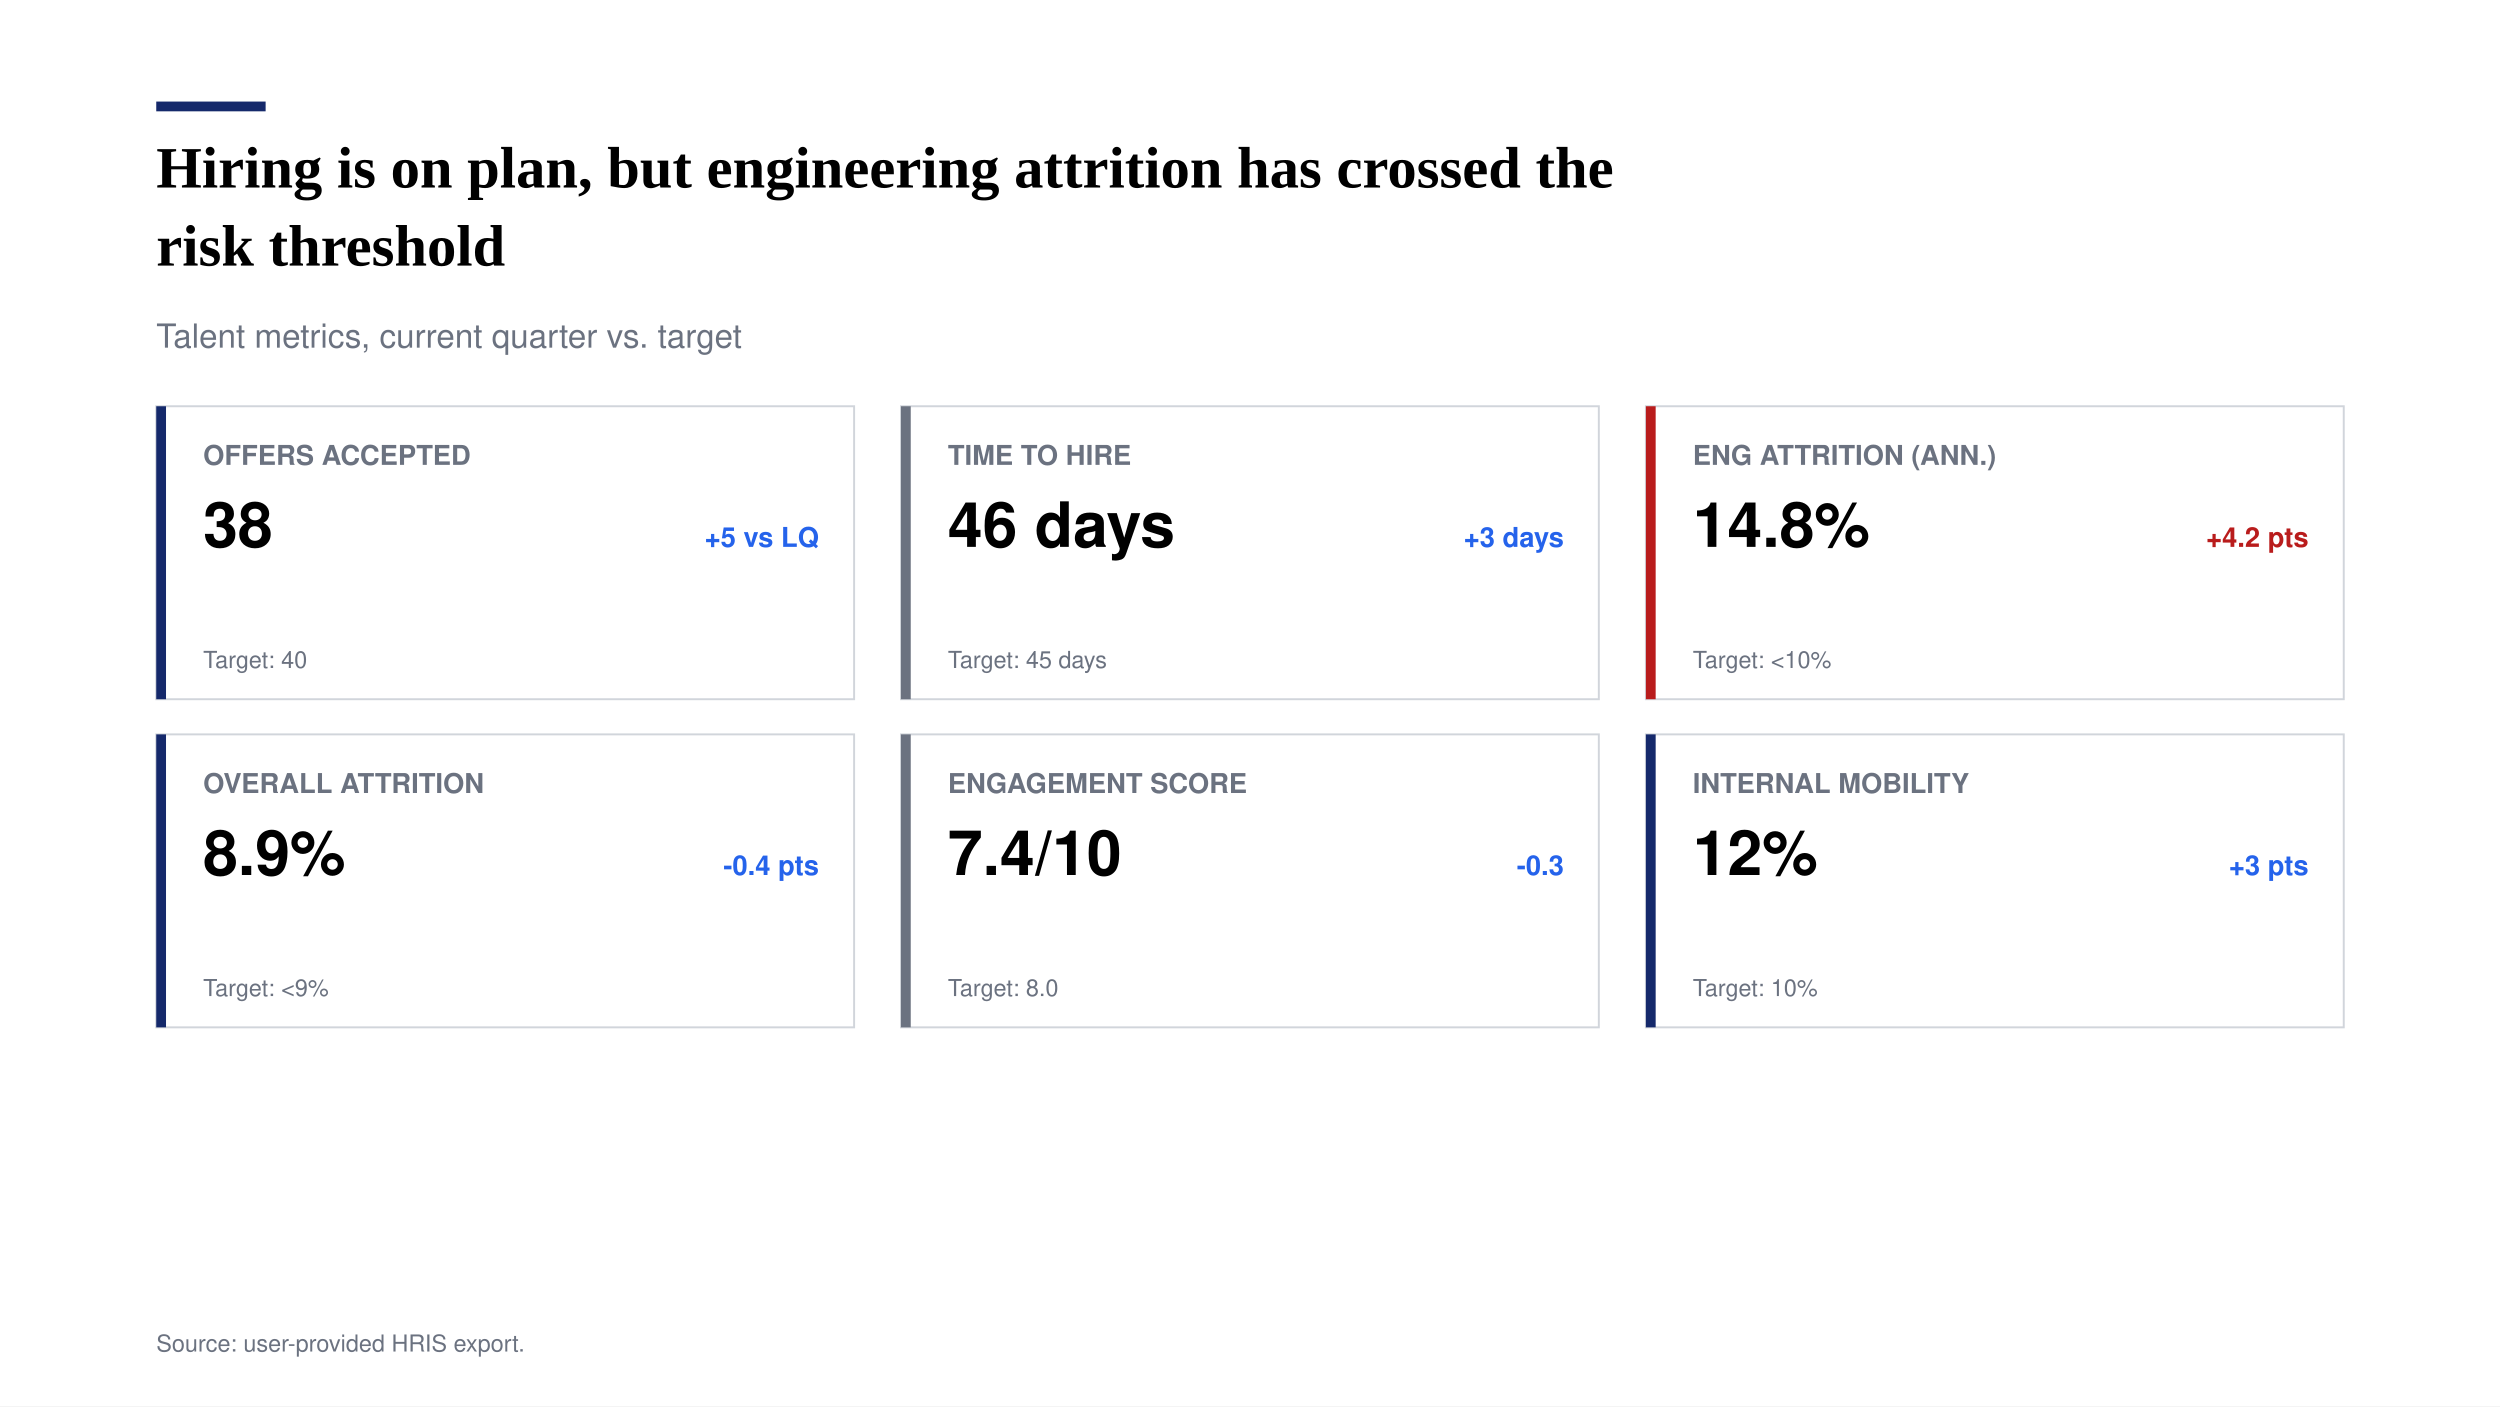
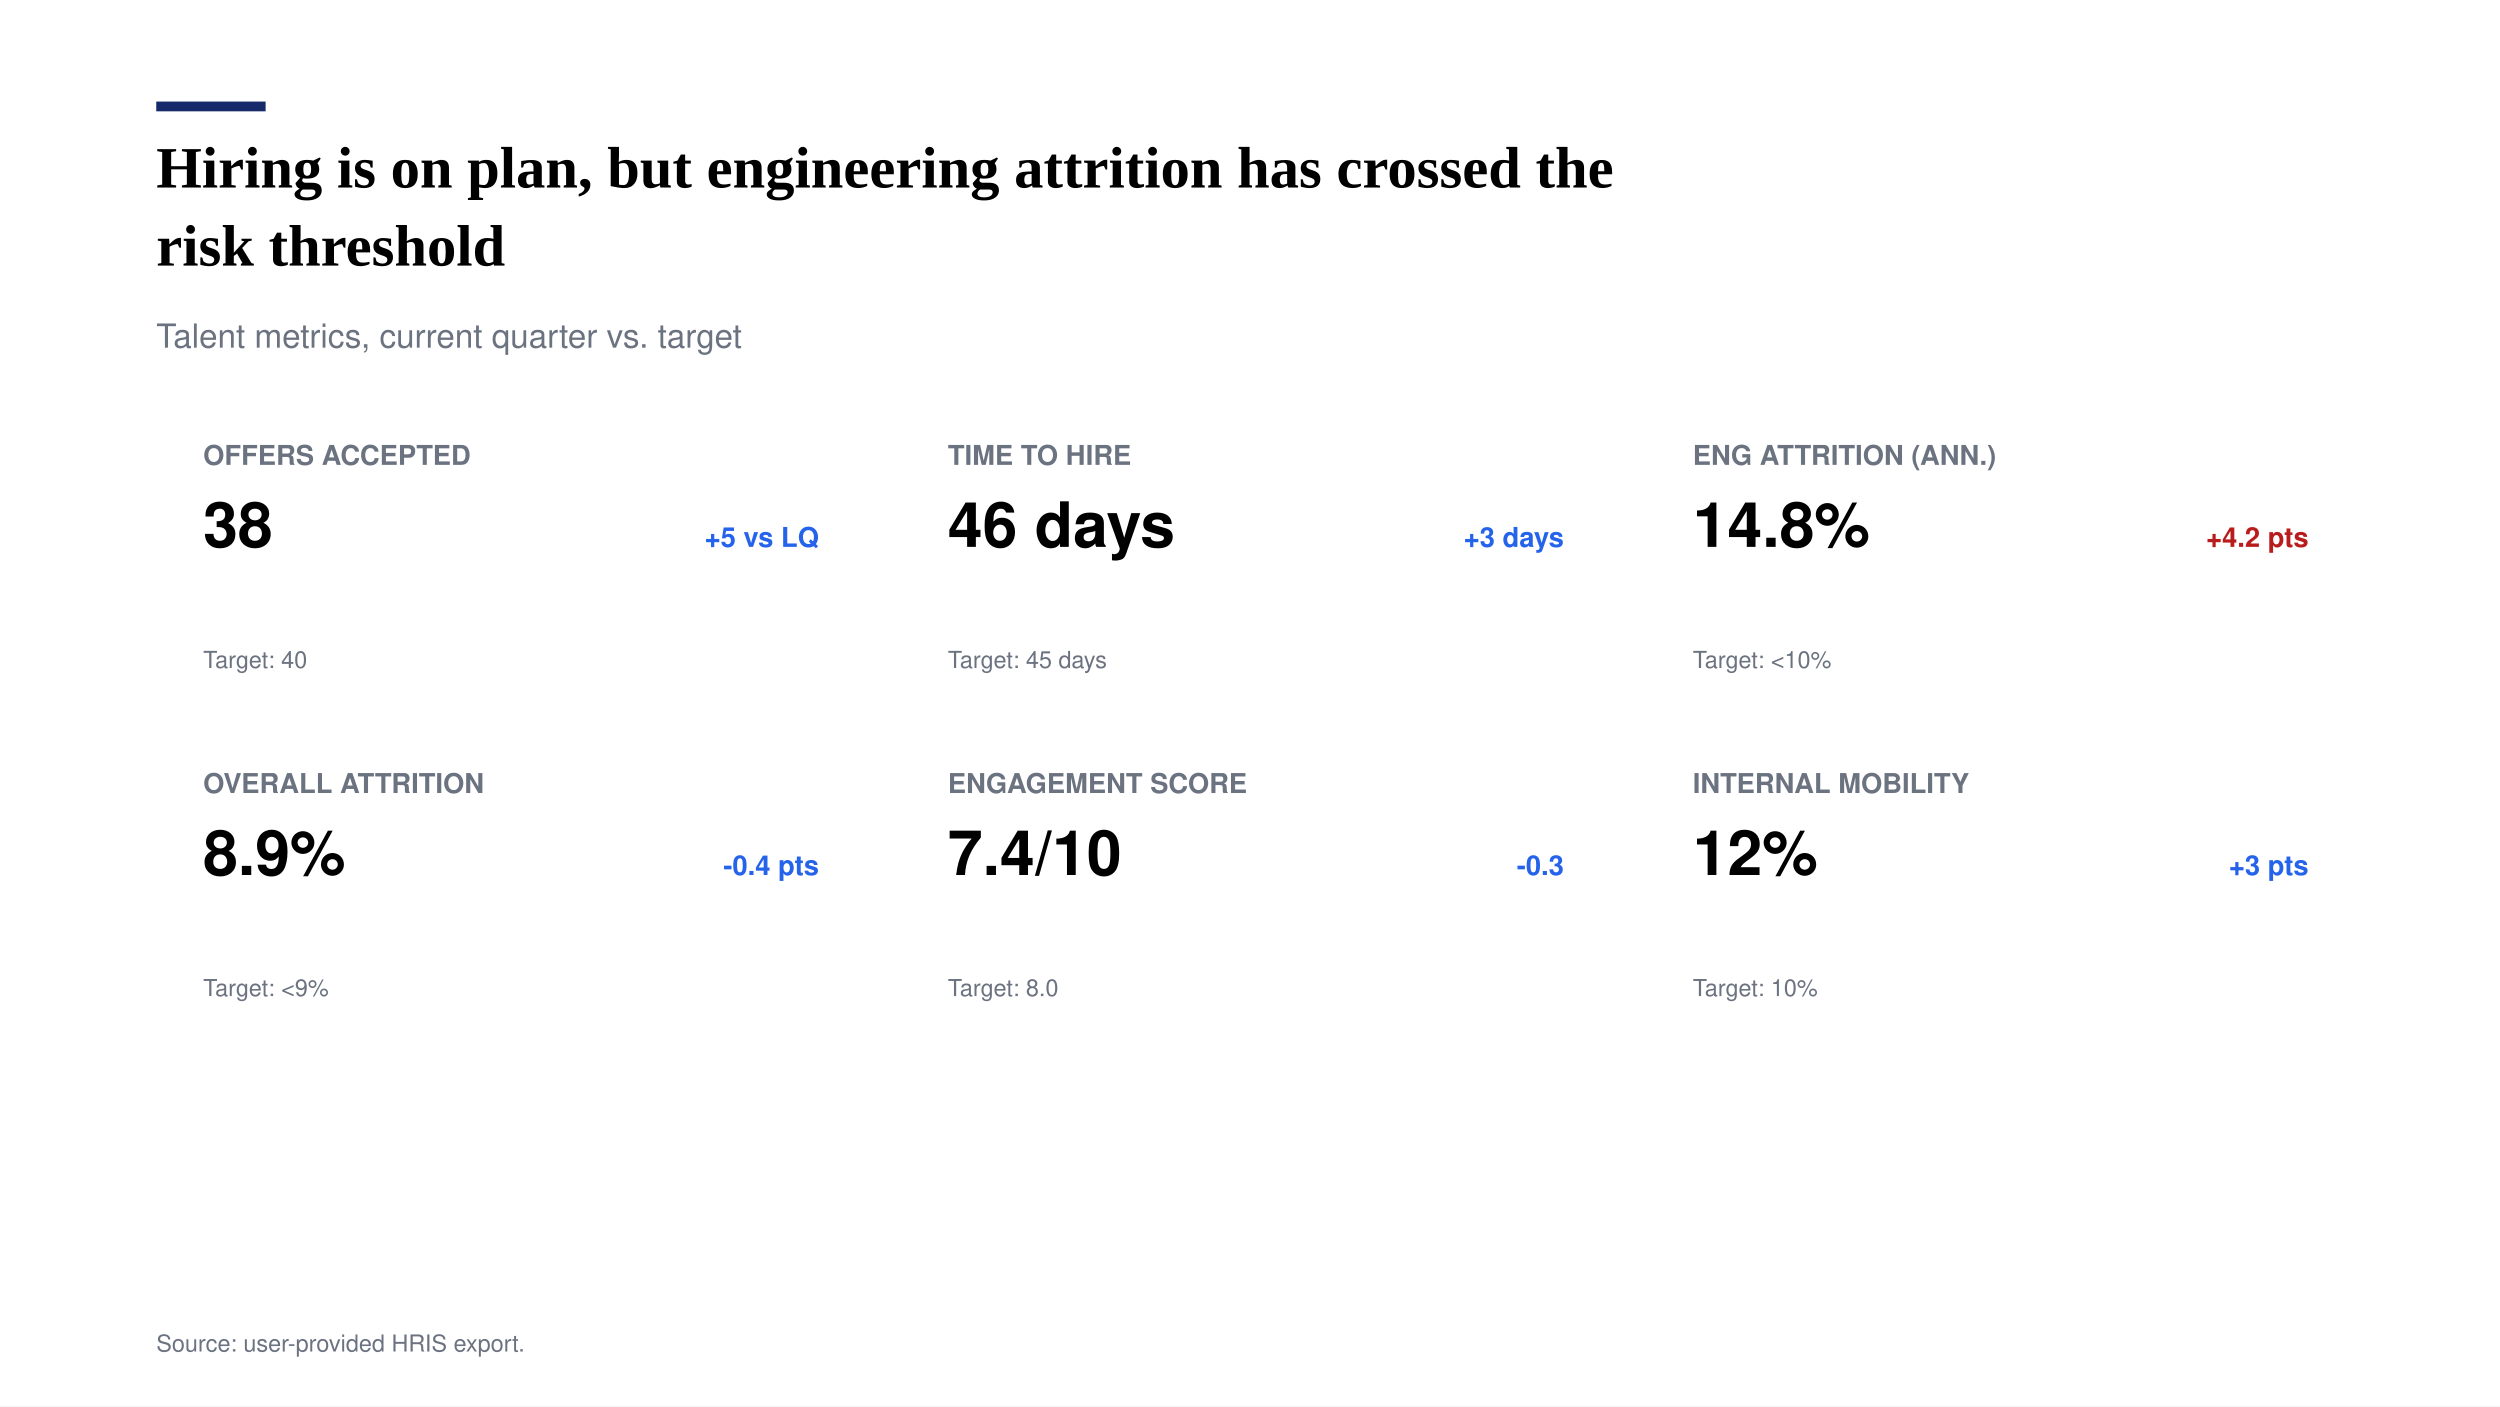
<svg xmlns="http://www.w3.org/2000/svg" viewBox="0 0 1280 720" width="1280" height="720" role="img" aria-label="Hiring is on plan, but engineering attrition has crossed the risk threshold">
  <rect width="1280" height="720" fill="#FFFFFF" />
  <rect x="80.0" y="52.0" width="56.0" height="5.0" fill="#15296B" stroke="none" />
  <text x="80.0" y="96.0" font-family="Georgia, 'Times New Roman', 'Hiragino Mincho ProN', 'Yu Mincho', serif" font-size="30" fill="#000000" font-weight="bold" text-anchor="start">Hiring is on plan, but engineering attrition has crossed the</text>
  <text x="80.0" y="136.0" font-family="Georgia, 'Times New Roman', 'Hiragino Mincho ProN', 'Yu Mincho', serif" font-size="30" fill="#000000" font-weight="bold" text-anchor="start">risk threshold</text>
  <text x="80.0" y="178.0" font-family="'Helvetica Neue', Helvetica, Arial, 'Hiragino Sans', 'Yu Gothic', 'Noto Sans JP', 'Meiryo', sans-serif" font-size="17" fill="#6B7280" font-weight="normal" text-anchor="start">Talent metrics, current quarter vs. target</text>
-   <rect x="80.0" y="208.0" width="357.3" height="150.0" fill="#FFFFFF" stroke="#D1D5DB" />
-   <rect x="80.0" y="208.0" width="5.0" height="150.0" fill="#15296B" stroke="none" />
+   <rect x="80.0" y="208.0" width="357.3" height="150.0" fill="#FFFFFF" stroke="none" />
  <text x="104.0" y="238.0" font-family="'Helvetica Neue', Helvetica, Arial, 'Hiragino Sans', 'Yu Gothic', 'Noto Sans JP', 'Meiryo', sans-serif" font-size="14" fill="#6B7280" font-weight="600" text-anchor="start">OFFERS ACCEPTED</text>
  <text x="104.0" y="280.0" font-family="'Helvetica Neue', Helvetica, Arial, 'Hiragino Sans', 'Yu Gothic', 'Noto Sans JP', 'Meiryo', sans-serif" font-size="32" fill="#000000" font-weight="bold" text-anchor="start">38</text>
  <text x="419.3" y="280.0" font-family="'Helvetica Neue', Helvetica, Arial, 'Hiragino Sans', 'Yu Gothic', 'Noto Sans JP', 'Meiryo', sans-serif" font-size="14" fill="#2563EB" font-weight="600" text-anchor="end">+5 vs LQ</text>
  <text x="104.0" y="342.0" font-family="'Helvetica Neue', Helvetica, Arial, 'Hiragino Sans', 'Yu Gothic', 'Noto Sans JP', 'Meiryo', sans-serif" font-size="12" fill="#6B7280" font-weight="normal" text-anchor="start">Target: 40</text>
-   <rect x="461.3" y="208.0" width="357.3" height="150.0" fill="#FFFFFF" stroke="#D1D5DB" />
-   <rect x="461.3" y="208.0" width="5.0" height="150.0" fill="#6B7280" stroke="none" />
+   <rect x="461.3" y="208.0" width="357.3" height="150.0" fill="#FFFFFF" stroke="none" />
  <text x="485.3" y="238.0" font-family="'Helvetica Neue', Helvetica, Arial, 'Hiragino Sans', 'Yu Gothic', 'Noto Sans JP', 'Meiryo', sans-serif" font-size="14" fill="#6B7280" font-weight="600" text-anchor="start">TIME TO HIRE</text>
  <text x="485.3" y="280.0" font-family="'Helvetica Neue', Helvetica, Arial, 'Hiragino Sans', 'Yu Gothic', 'Noto Sans JP', 'Meiryo', sans-serif" font-size="32" fill="#000000" font-weight="bold" text-anchor="start">46 days</text>
  <text x="800.7" y="280.0" font-family="'Helvetica Neue', Helvetica, Arial, 'Hiragino Sans', 'Yu Gothic', 'Noto Sans JP', 'Meiryo', sans-serif" font-size="14" fill="#2563EB" font-weight="600" text-anchor="end">+3 days</text>
  <text x="485.3" y="342.0" font-family="'Helvetica Neue', Helvetica, Arial, 'Hiragino Sans', 'Yu Gothic', 'Noto Sans JP', 'Meiryo', sans-serif" font-size="12" fill="#6B7280" font-weight="normal" text-anchor="start">Target: 45 days</text>
-   <rect x="842.7" y="208.0" width="357.3" height="150.0" fill="#FFFFFF" stroke="#D1D5DB" />
-   <rect x="842.7" y="208.0" width="5.0" height="150.0" fill="#B91C1C" stroke="none" />
+   <rect x="842.7" y="208.0" width="357.3" height="150.0" fill="#FFFFFF" stroke="none" />
  <text x="866.7" y="238.0" font-family="'Helvetica Neue', Helvetica, Arial, 'Hiragino Sans', 'Yu Gothic', 'Noto Sans JP', 'Meiryo', sans-serif" font-size="14" fill="#6B7280" font-weight="600" text-anchor="start">ENG ATTRITION (ANN.)</text>
  <text x="866.7" y="280.0" font-family="'Helvetica Neue', Helvetica, Arial, 'Hiragino Sans', 'Yu Gothic', 'Noto Sans JP', 'Meiryo', sans-serif" font-size="32" fill="#000000" font-weight="bold" text-anchor="start">14.8%</text>
  <text x="1182.0" y="280.0" font-family="'Helvetica Neue', Helvetica, Arial, 'Hiragino Sans', 'Yu Gothic', 'Noto Sans JP', 'Meiryo', sans-serif" font-size="14" fill="#B91C1C" font-weight="600" text-anchor="end">+4.2 pts</text>
  <text x="866.7" y="342.0" font-family="'Helvetica Neue', Helvetica, Arial, 'Hiragino Sans', 'Yu Gothic', 'Noto Sans JP', 'Meiryo', sans-serif" font-size="12" fill="#6B7280" font-weight="normal" text-anchor="start">Target: &lt;10%</text>
-   <rect x="80.0" y="376.0" width="357.3" height="150.0" fill="#FFFFFF" stroke="#D1D5DB" />
-   <rect x="80.0" y="376.0" width="5.0" height="150.0" fill="#15296B" stroke="none" />
+   <rect x="80.0" y="376.0" width="357.3" height="150.0" fill="#FFFFFF" stroke="none" />
  <text x="104.0" y="406.0" font-family="'Helvetica Neue', Helvetica, Arial, 'Hiragino Sans', 'Yu Gothic', 'Noto Sans JP', 'Meiryo', sans-serif" font-size="14" fill="#6B7280" font-weight="600" text-anchor="start">OVERALL ATTRITION</text>
  <text x="104.0" y="448.0" font-family="'Helvetica Neue', Helvetica, Arial, 'Hiragino Sans', 'Yu Gothic', 'Noto Sans JP', 'Meiryo', sans-serif" font-size="32" fill="#000000" font-weight="bold" text-anchor="start">8.9%</text>
  <text x="419.3" y="448.0" font-family="'Helvetica Neue', Helvetica, Arial, 'Hiragino Sans', 'Yu Gothic', 'Noto Sans JP', 'Meiryo', sans-serif" font-size="14" fill="#2563EB" font-weight="600" text-anchor="end">-0.4 pts</text>
  <text x="104.0" y="510.0" font-family="'Helvetica Neue', Helvetica, Arial, 'Hiragino Sans', 'Yu Gothic', 'Noto Sans JP', 'Meiryo', sans-serif" font-size="12" fill="#6B7280" font-weight="normal" text-anchor="start">Target: &lt;9%</text>
-   <rect x="461.3" y="376.0" width="357.3" height="150.0" fill="#FFFFFF" stroke="#D1D5DB" />
-   <rect x="461.3" y="376.0" width="5.0" height="150.0" fill="#6B7280" stroke="none" />
+   <rect x="461.3" y="376.0" width="357.3" height="150.0" fill="#FFFFFF" stroke="none" />
  <text x="485.3" y="406.0" font-family="'Helvetica Neue', Helvetica, Arial, 'Hiragino Sans', 'Yu Gothic', 'Noto Sans JP', 'Meiryo', sans-serif" font-size="14" fill="#6B7280" font-weight="600" text-anchor="start">ENGAGEMENT SCORE</text>
  <text x="485.3" y="448.0" font-family="'Helvetica Neue', Helvetica, Arial, 'Hiragino Sans', 'Yu Gothic', 'Noto Sans JP', 'Meiryo', sans-serif" font-size="32" fill="#000000" font-weight="bold" text-anchor="start">7.4/10</text>
  <text x="800.7" y="448.0" font-family="'Helvetica Neue', Helvetica, Arial, 'Hiragino Sans', 'Yu Gothic', 'Noto Sans JP', 'Meiryo', sans-serif" font-size="14" fill="#2563EB" font-weight="600" text-anchor="end">-0.3</text>
  <text x="485.3" y="510.0" font-family="'Helvetica Neue', Helvetica, Arial, 'Hiragino Sans', 'Yu Gothic', 'Noto Sans JP', 'Meiryo', sans-serif" font-size="12" fill="#6B7280" font-weight="normal" text-anchor="start">Target: 8.0</text>
-   <rect x="842.7" y="376.0" width="357.3" height="150.0" fill="#FFFFFF" stroke="#D1D5DB" />
-   <rect x="842.7" y="376.0" width="5.0" height="150.0" fill="#15296B" stroke="none" />
+   <rect x="842.7" y="376.0" width="357.3" height="150.0" fill="#FFFFFF" stroke="none" />
  <text x="866.7" y="406.0" font-family="'Helvetica Neue', Helvetica, Arial, 'Hiragino Sans', 'Yu Gothic', 'Noto Sans JP', 'Meiryo', sans-serif" font-size="14" fill="#6B7280" font-weight="600" text-anchor="start">INTERNAL MOBILITY</text>
  <text x="866.7" y="448.0" font-family="'Helvetica Neue', Helvetica, Arial, 'Hiragino Sans', 'Yu Gothic', 'Noto Sans JP', 'Meiryo', sans-serif" font-size="32" fill="#000000" font-weight="bold" text-anchor="start">12%</text>
  <text x="1182.0" y="448.0" font-family="'Helvetica Neue', Helvetica, Arial, 'Hiragino Sans', 'Yu Gothic', 'Noto Sans JP', 'Meiryo', sans-serif" font-size="14" fill="#2563EB" font-weight="600" text-anchor="end">+3 pts</text>
  <text x="866.7" y="510.0" font-family="'Helvetica Neue', Helvetica, Arial, 'Hiragino Sans', 'Yu Gothic', 'Noto Sans JP', 'Meiryo', sans-serif" font-size="12" fill="#6B7280" font-weight="normal" text-anchor="start">Target: 10%</text>
  <text x="80.0" y="630.0" font-family="'Helvetica Neue', Helvetica, Arial, 'Hiragino Sans', 'Yu Gothic', 'Noto Sans JP', 'Meiryo', sans-serif" font-size="16" fill="#15296B" font-weight="600" text-anchor="start" />
  <text x="80.0" y="692.0" font-family="'Helvetica Neue', Helvetica, Arial, 'Hiragino Sans', 'Yu Gothic', 'Noto Sans JP', 'Meiryo', sans-serif" font-size="12" fill="#6B7280" font-weight="normal" text-anchor="start">Source: user-provided HRIS export.</text>
</svg>
